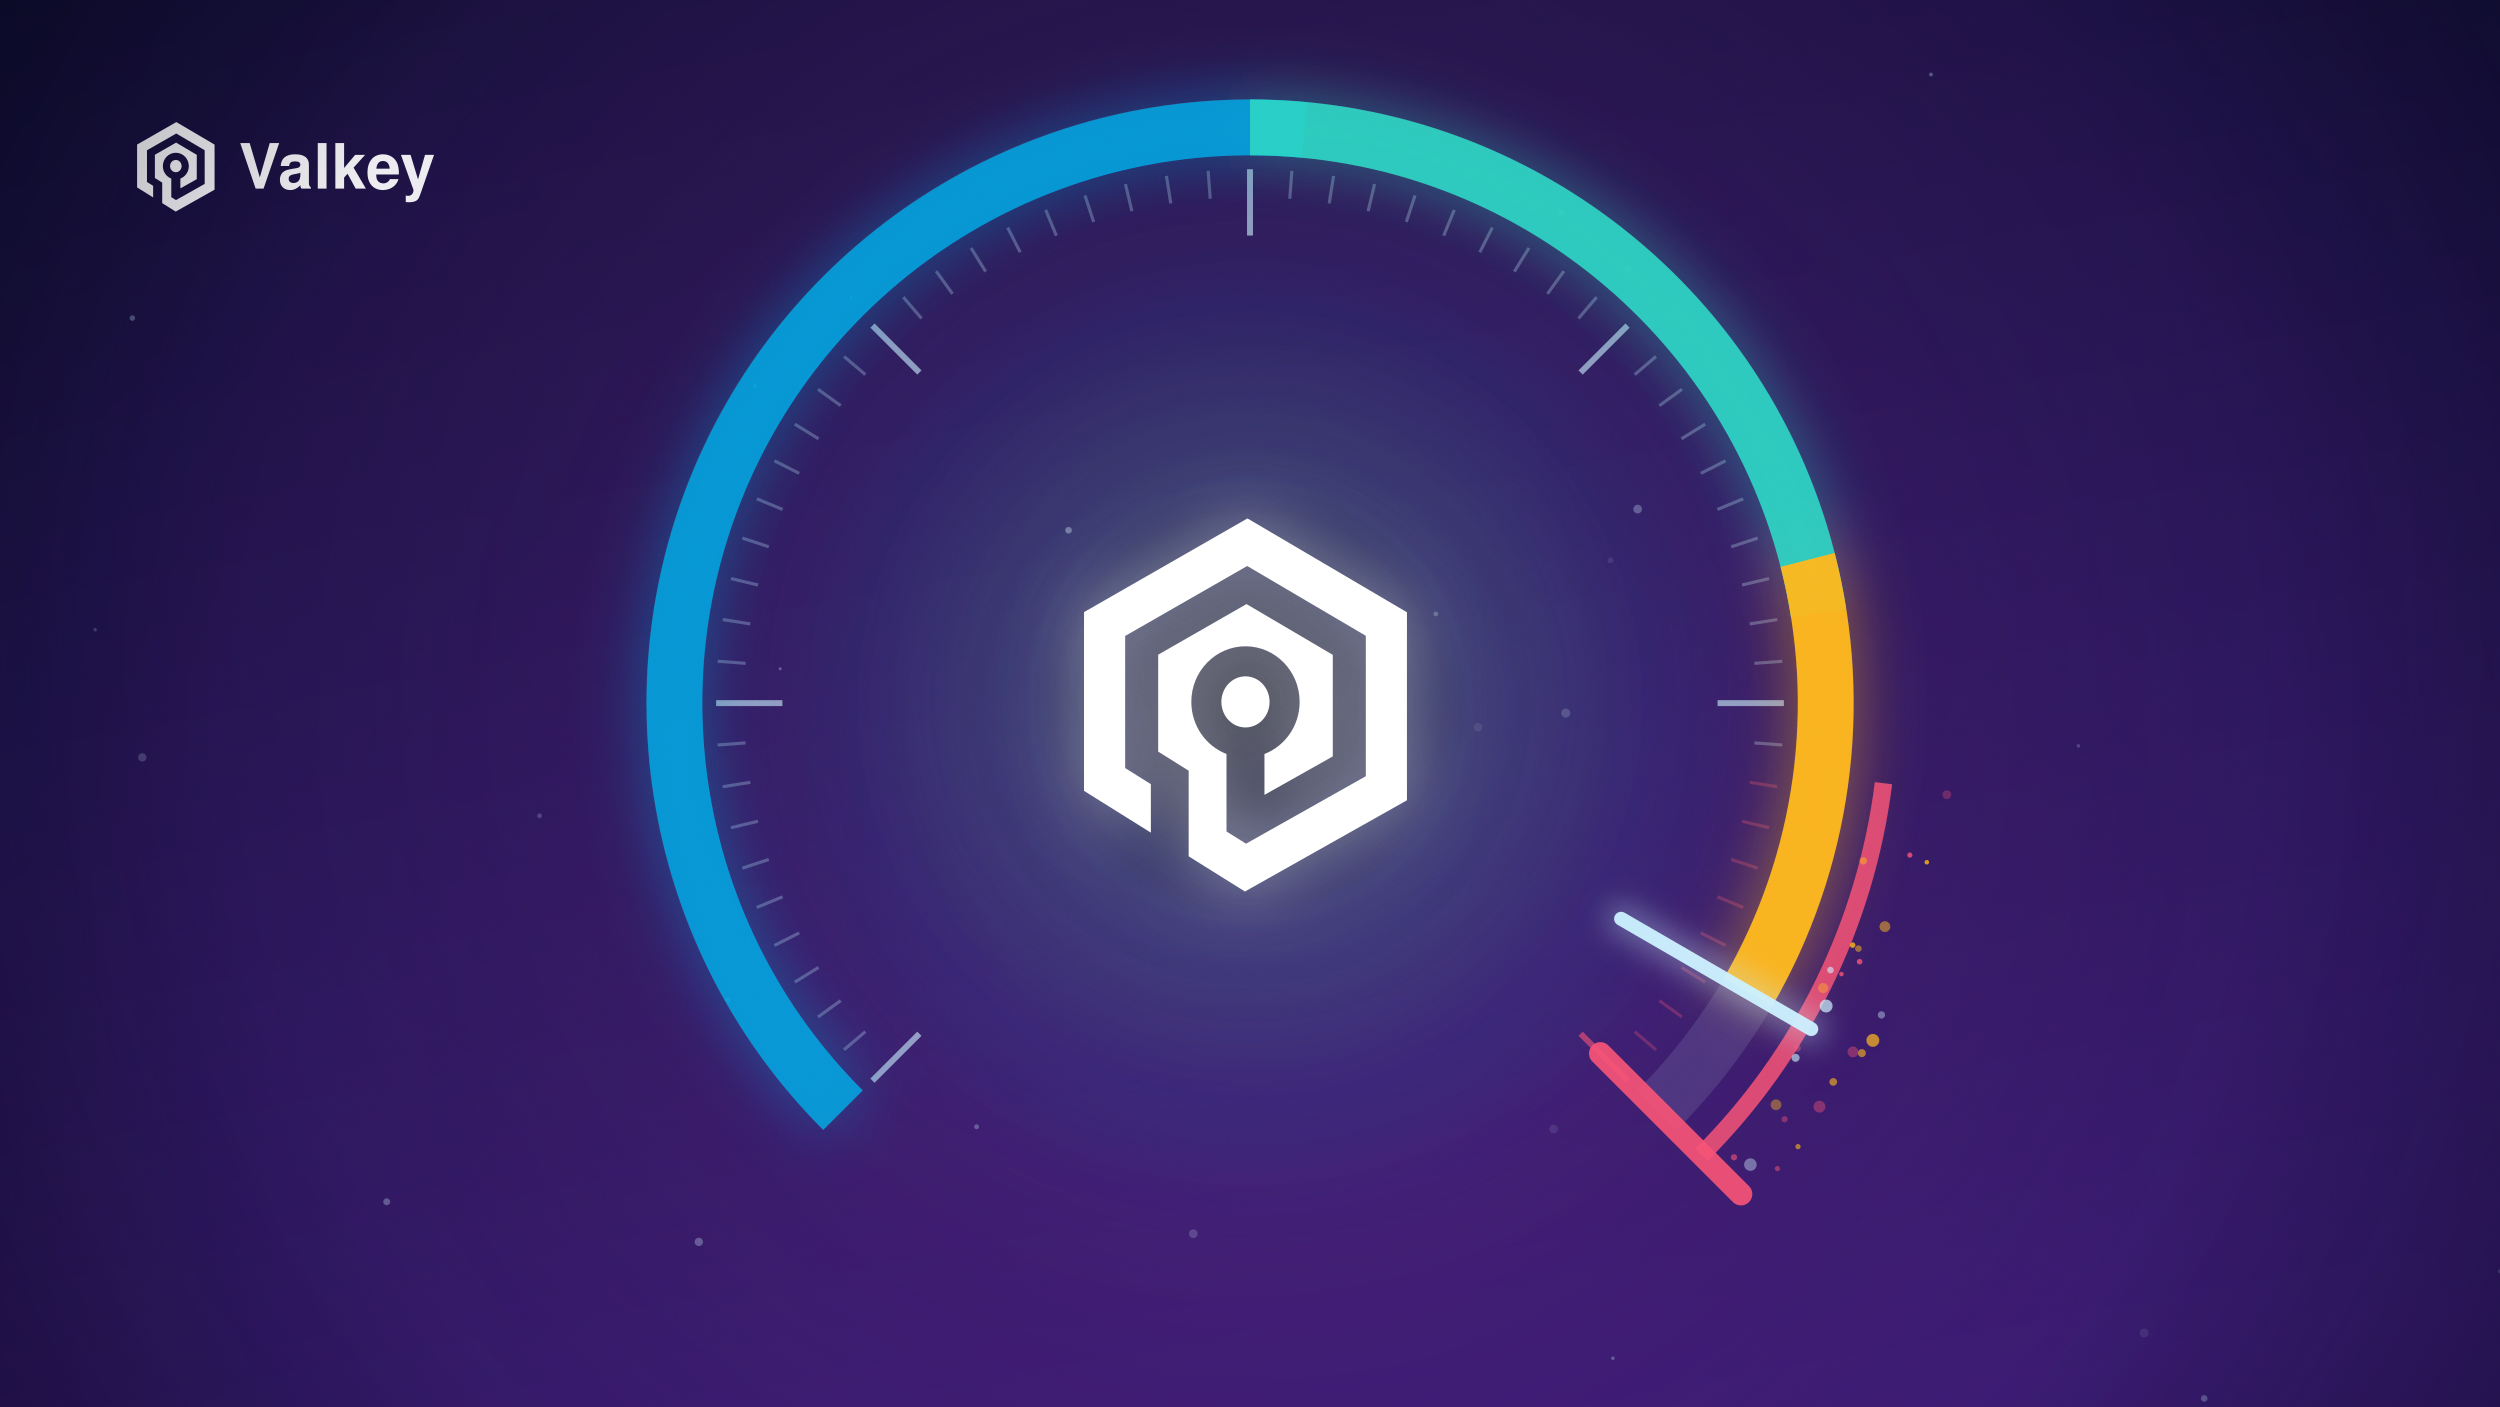
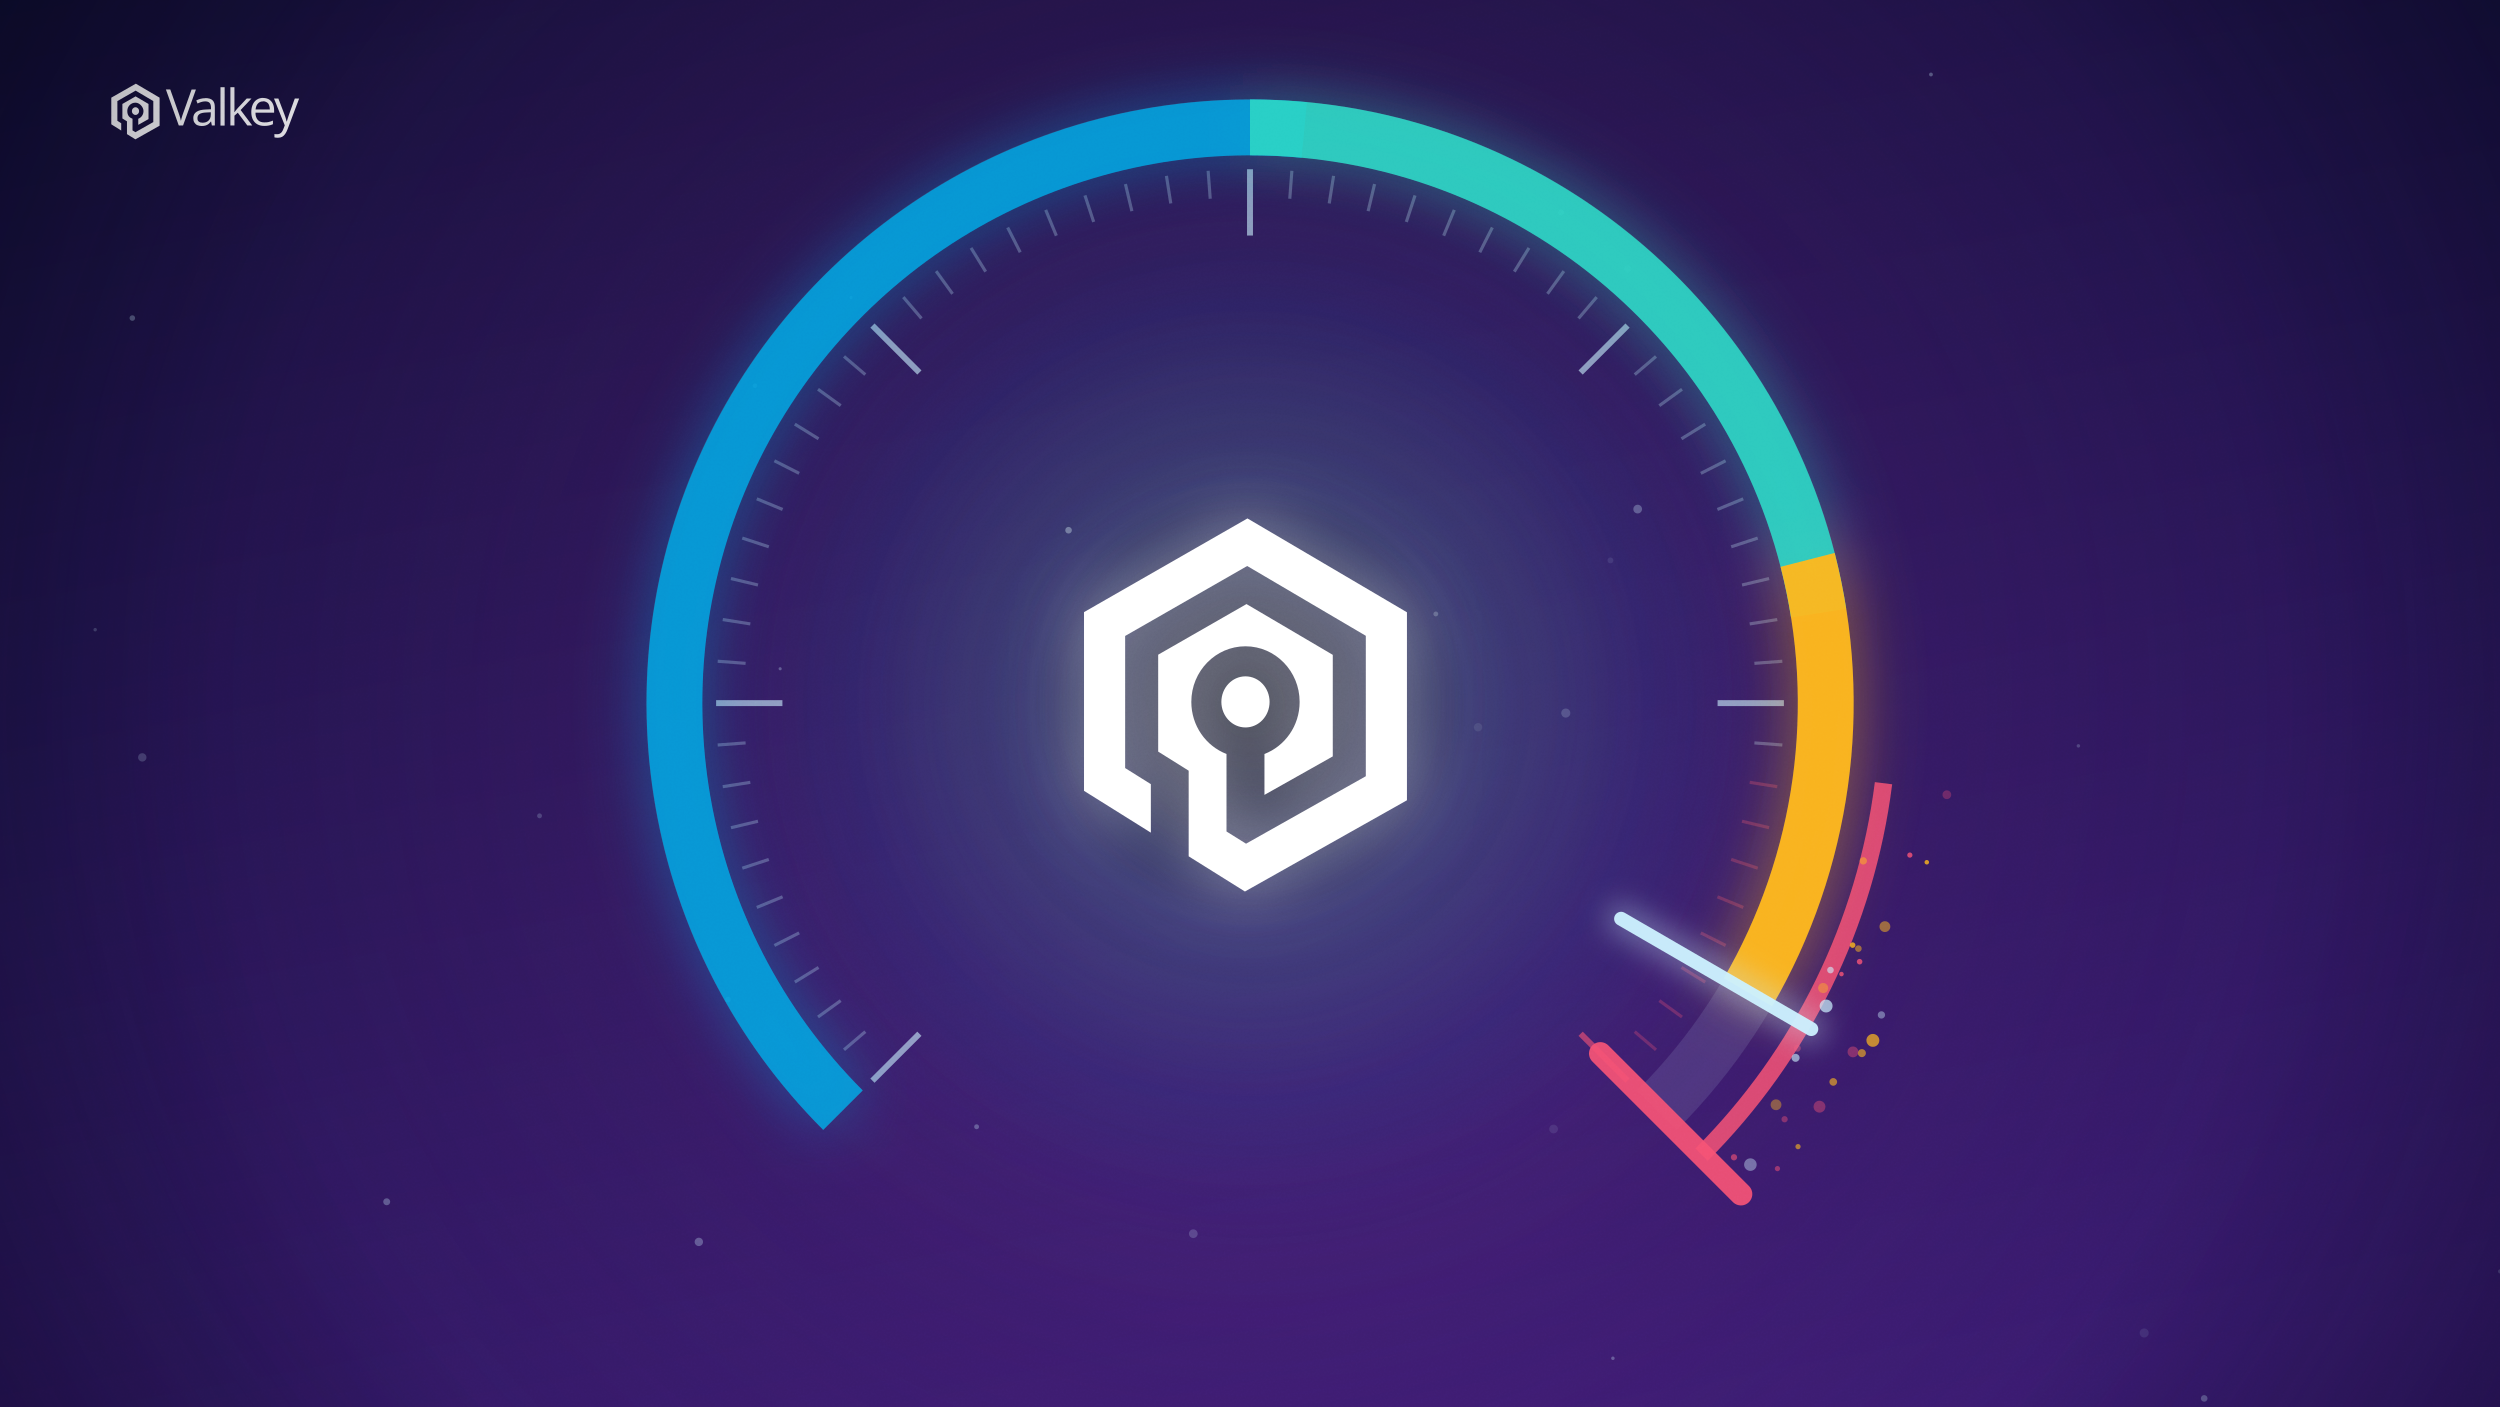
<svg xmlns="http://www.w3.org/2000/svg" width="1920" height="1080" viewBox="243.6 137 1432.8 806">
  <defs>
    <linearGradient id="sky" x1="0" y1="0" x2="0.32" y2="1">
      <stop offset="0" stop-color="#060A24" />
      <stop offset="0.48" stop-color="#171043" />
      <stop offset="1" stop-color="#301868" />
    </linearGradient>
    <radialGradient id="focus" gradientUnits="userSpaceOnUse" cx="960" cy="540" r="900">
      <stop offset="0" stop-color="#00A3E0" stop-opacity="0.42" />
      <stop offset="0.35" stop-color="#963CBD" stop-opacity="0.20" />
      <stop offset="1" stop-color="#963CBD" stop-opacity="0" />
    </radialGradient>
    <radialGradient id="vignette" gradientUnits="userSpaceOnUse" cx="960" cy="540" r="1180">
      <stop offset="0.5" stop-color="#03040F" stop-opacity="0" />
      <stop offset="1" stop-color="#03040F" stop-opacity="0.8" />
    </radialGradient>
    <radialGradient id="scrim">
      <stop offset="0" stop-color="#060A24" stop-opacity="0.72" />
      <stop offset="0.6" stop-color="#060A24" stop-opacity="0.45" />
      <stop offset="1" stop-color="#060A24" stop-opacity="0" />
    </radialGradient>
    <filter id="grain" x="0" y="0" width="100%" height="100%">
      <feTurbulence type="fractalNoise" baseFrequency="0.85" numOctaves="4" stitchTiles="stitch" />
      <feColorMatrix type="saturate" values="0" />
    </filter>
    <radialGradient id="h-cyan">
      <stop offset="0" stop-color="#46BDE9" stop-opacity="0.75" />
      <stop offset="0.4" stop-color="#46BDE9" stop-opacity="0.22" />
      <stop offset="1" stop-color="#46BDE9" stop-opacity="0" />
    </radialGradient>
    <radialGradient id="h-ice">
      <stop offset="0" stop-color="#CCF1FF" stop-opacity="0.75" />
      <stop offset="0.4" stop-color="#CCF1FF" stop-opacity="0.22" />
      <stop offset="1" stop-color="#CCF1FF" stop-opacity="0" />
    </radialGradient>
    <radialGradient id="h-mint">
      <stop offset="0" stop-color="#2CD5C4" stop-opacity="0.75" />
      <stop offset="0.4" stop-color="#2CD5C4" stop-opacity="0.22" />
      <stop offset="1" stop-color="#2CD5C4" stop-opacity="0" />
    </radialGradient>
    <radialGradient id="h-coral">
      <stop offset="0" stop-color="#F65275" stop-opacity="0.75" />
      <stop offset="0.4" stop-color="#F65275" stop-opacity="0.22" />
      <stop offset="1" stop-color="#F65275" stop-opacity="0" />
    </radialGradient>
    <radialGradient id="h-violet">
      <stop offset="0" stop-color="#963CBD" stop-opacity="0.75" />
      <stop offset="0.4" stop-color="#963CBD" stop-opacity="0.22" />
      <stop offset="1" stop-color="#963CBD" stop-opacity="0" />
    </radialGradient>
    <radialGradient id="h-gold">
      <stop offset="0" stop-color="#FFB81C" stop-opacity="0.75" />
      <stop offset="0.4" stop-color="#FFB81C" stop-opacity="0.22" />
      <stop offset="1" stop-color="#FFB81C" stop-opacity="0" />
    </radialGradient>
    <filter id="blur3" x="-70%" y="-70%" width="240%" height="240%">
      <feGaussianBlur stdDeviation="3" />
    </filter>
    <filter id="blur8" x="-70%" y="-70%" width="240%" height="240%">
      <feGaussianBlur stdDeviation="8" />
    </filter>
    <filter id="blur18" x="-70%" y="-70%" width="240%" height="240%">
      <feGaussianBlur stdDeviation="18" />
    </filter>
    <filter id="blur40" x="-70%" y="-70%" width="240%" height="240%">
      <feGaussianBlur stdDeviation="40" />
    </filter>
  </defs>
  <rect width="1920" height="1080" fill="url(#sky)" />
  <rect width="1920" height="1080" fill="url(#focus)" />
  <g>
    <circle cx="927.5" cy="844.1" r="2.5" fill="#CCF1FF" opacity="0.2" />
    <circle cx="731.3" cy="307.5" r="0.9" fill="#CCF1FF" opacity="0.3" />
    <circle cx="1676.5" cy="865.7" r="1.2" fill="#CCF1FF" opacity="0.2" />
    <circle cx="1090.7" cy="553.8" r="2.4" fill="#CCF1FF" opacity="0.1" />
    <circle cx="465.2" cy="825.8" r="2" fill="#CCF1FF" opacity="0.3" />
    <circle cx="1726.7" cy="204.4" r="2.3" fill="#CCF1FF" opacity="0.4" />
    <circle cx="89.4" cy="524.2" r="2" fill="#CCF1FF" opacity="0.2" />
    <circle cx="1766.4" cy="68.2" r="1.1" fill="#CCF1FF" opacity="0.2" />
    <circle cx="0.1" cy="303.6" r="1.8" fill="#CCF1FF" opacity="0.1" />
    <circle cx="319.4" cy="319.3" r="1.6" fill="#CCF1FF" opacity="0.3" />
    <circle cx="1679.7" cy="482.5" r="2.6" fill="#CCF1FF" opacity="0.2" />
    <circle cx="1134" cy="784.1" r="2.5" fill="#CCF1FF" opacity="0.1" />
    <circle cx="1699" cy="306.6" r="2.3" fill="#CCF1FF" opacity="0.1" />
    <circle cx="298.1" cy="497.9" r="1" fill="#CCF1FF" opacity="0.2" />
    <circle cx="1472.5" cy="901" r="2.6" fill="#CCF1FF" opacity="0.1" />
    <circle cx="690.7" cy="520.3" r="0.9" fill="#CCF1FF" opacity="0.3" />
    <circle cx="162.2" cy="784.8" r="0.9" fill="#CCF1FF" opacity="0.1" />
    <circle cx="1469.1" cy="964.7" r="2.6" fill="#CCF1FF" opacity="0.3" />
    <circle cx="1915.7" cy="42.6" r="2.5" fill="#CCF1FF" opacity="0.2" />
    <circle cx="451.2" cy="980.8" r="2.7" fill="#CCF1FF" opacity="0.3" />
    <circle cx="189.7" cy="876.4" r="2.3" fill="#CCF1FF" opacity="0.3" />
    <circle cx="1138.3" cy="258.8" r="1.7" fill="#CCF1FF" opacity="0.3" />
    <circle cx="1176.5" cy="291.2" r="2.1" fill="#CCF1FF" opacity="0.2" />
    <circle cx="1166.6" cy="458.2" r="1.7" fill="#CCF1FF" opacity="0.1" />
    <circle cx="660.8" cy="709.9" r="1.6" fill="#CCF1FF" opacity="0.3" />
    <circle cx="552.8" cy="604.6" r="1.4" fill="#CCF1FF" opacity="0.2" />
    <circle cx="146.6" cy="268.4" r="2.3" fill="#CCF1FF" opacity="0.2" />
    <circle cx="277.7" cy="956.2" r="2.6" fill="#CCF1FF" opacity="0.1" />
    <circle cx="1680.7" cy="589.4" r="1.5" fill="#CCF1FF" opacity="0.2" />
    <circle cx="1350.3" cy="179.7" r="1.1" fill="#CCF1FF" opacity="0.3" />
    <circle cx="1478" cy="1053.2" r="2.6" fill="#CCF1FF" opacity="0.2" />
    <circle cx="164.1" cy="197.5" r="1.9" fill="#CCF1FF" opacity="0.2" />
    <circle cx="95.3" cy="916.2" r="1.6" fill="#CCF1FF" opacity="0.3" />
    <circle cx="803.3" cy="782.8" r="1.4" fill="#CCF1FF" opacity="0.3" />
    <circle cx="1124.8" cy="1067.1" r="1.8" fill="#CCF1FF" opacity="0.3" />
    <circle cx="1434.8" cy="564.5" r="1" fill="#CCF1FF" opacity="0.2" />
    <circle cx="991.4" cy="535.9" r="2.4" fill="#CCF1FF" opacity="0.3" />
    <circle cx="1874.1" cy="888.8" r="1.6" fill="#CCF1FF" opacity="0.4" />
    <circle cx="31.8" cy="749.8" r="1.3" fill="#CCF1FF" opacity="0.3" />
    <circle cx="1563.8" cy="55.6" r="0.8" fill="#CCF1FF" opacity="0.2" />
    <circle cx="325.1" cy="571.1" r="2.4" fill="#CCF1FF" opacity="0.2" />
    <circle cx="1812.1" cy="954.2" r="2" fill="#CCF1FF" opacity="0.3" />
    <circle cx="1506.9" cy="938.5" r="1.9" fill="#CCF1FF" opacity="0.3" />
    <circle cx="685.5" cy="34.4" r="1.8" fill="#CCF1FF" opacity="0.2" />
    <circle cx="1751.6" cy="873.7" r="2.2" fill="#CCF1FF" opacity="0.1" />
    <circle cx="676.3" cy="358.1" r="1.3" fill="#CCF1FF" opacity="0.3" />
    <circle cx="1156.7" cy="53.1" r="2.3" fill="#CCF1FF" opacity="0.3" />
    <circle cx="1141" cy="545.7" r="2.6" fill="#CCF1FF" opacity="0.2" />
    <circle cx="856" cy="440.9" r="1.9" fill="#CCF1FF" opacity="0.4" />
    <circle cx="142.6" cy="23" r="1.1" fill="#CCF1FF" opacity="0.1" />
    <circle cx="1743.4" cy="489.6" r="1.4" fill="#CCF1FF" opacity="0.2" />
    <circle cx="1066.5" cy="488.9" r="1.4" fill="#CCF1FF" opacity="0.3" />
    <circle cx="644.1" cy="848.8" r="2.4" fill="#CCF1FF" opacity="0.3" />
    <circle cx="1182.2" cy="428.8" r="2.5" fill="#CCF1FF" opacity="0.3" />
    <circle cx="1168" cy="915.5" r="1" fill="#CCF1FF" opacity="0.3" />
  </g>
  <circle cx="960" cy="540" r="370" fill="url(#h-violet)" opacity="0.26" />
  <path d="M 726.7 773.3 A 330 330 0 1 1 1193.3 773.3" fill="none" stroke="#CCF1FF" stroke-width="32" opacity="0.12" />
  <g>
    <line x1="743.6" y1="756.4" x2="770.5" y2="729.5" stroke="#CCF1FF" stroke-width="3.4" opacity="0.6" />
    <line x1="727.3" y1="738.7" x2="739.5" y2="728.3" stroke="#CCF1FF" stroke-width="1.8" opacity="0.28" />
    <line x1="712.4" y1="719.9" x2="725.4" y2="710.5" stroke="#CCF1FF" stroke-width="1.8" opacity="0.28" />
    <line x1="699.1" y1="699.9" x2="712.7" y2="691.5" stroke="#CCF1FF" stroke-width="1.8" opacity="0.28" />
    <line x1="687.4" y1="678.9" x2="701.6" y2="671.7" stroke="#CCF1FF" stroke-width="1.8" opacity="0.28" />
    <line x1="677.3" y1="657.1" x2="692.1" y2="651" stroke="#CCF1FF" stroke-width="1.8" opacity="0.28" />
    <line x1="669" y1="634.6" x2="684.2" y2="629.6" stroke="#CCF1FF" stroke-width="1.8" opacity="0.28" />
    <line x1="662.5" y1="611.4" x2="678" y2="607.7" stroke="#CCF1FF" stroke-width="1.8" opacity="0.28" />
    <line x1="657.8" y1="587.9" x2="673.6" y2="585.4" stroke="#CCF1FF" stroke-width="1.8" opacity="0.28" />
    <line x1="654.9" y1="564" x2="670.9" y2="562.8" stroke="#CCF1FF" stroke-width="1.8" opacity="0.28" />
    <line x1="654" y1="540" x2="692" y2="540" stroke="#CCF1FF" stroke-width="3.4" opacity="0.6" />
    <line x1="654.9" y1="516" x2="670.9" y2="517.2" stroke="#CCF1FF" stroke-width="1.8" opacity="0.28" />
    <line x1="657.8" y1="492.1" x2="673.6" y2="494.6" stroke="#CCF1FF" stroke-width="1.8" opacity="0.28" />
    <line x1="662.5" y1="468.6" x2="678" y2="472.3" stroke="#CCF1FF" stroke-width="1.8" opacity="0.28" />
    <line x1="669" y1="445.4" x2="684.2" y2="450.4" stroke="#CCF1FF" stroke-width="1.8" opacity="0.28" />
    <line x1="677.3" y1="422.9" x2="692.1" y2="429" stroke="#CCF1FF" stroke-width="1.8" opacity="0.28" />
    <line x1="687.4" y1="401.1" x2="701.6" y2="408.3" stroke="#CCF1FF" stroke-width="1.8" opacity="0.28" />
    <line x1="699.1" y1="380.1" x2="712.7" y2="388.5" stroke="#CCF1FF" stroke-width="1.8" opacity="0.28" />
    <line x1="712.4" y1="360.1" x2="725.4" y2="369.5" stroke="#CCF1FF" stroke-width="1.8" opacity="0.28" />
    <line x1="727.3" y1="341.3" x2="739.5" y2="351.7" stroke="#CCF1FF" stroke-width="1.8" opacity="0.28" />
    <line x1="743.6" y1="323.6" x2="770.5" y2="350.5" stroke="#CCF1FF" stroke-width="3.4" opacity="0.6" />
    <line x1="761.3" y1="307.3" x2="771.7" y2="319.5" stroke="#CCF1FF" stroke-width="1.8" opacity="0.28" />
    <line x1="780.1" y1="292.4" x2="789.5" y2="305.4" stroke="#CCF1FF" stroke-width="1.8" opacity="0.28" />
    <line x1="800.1" y1="279.1" x2="808.5" y2="292.7" stroke="#CCF1FF" stroke-width="1.8" opacity="0.28" />
    <line x1="821.1" y1="267.4" x2="828.3" y2="281.6" stroke="#CCF1FF" stroke-width="1.8" opacity="0.28" />
    <line x1="842.9" y1="257.3" x2="849" y2="272.1" stroke="#CCF1FF" stroke-width="1.8" opacity="0.28" />
    <line x1="865.4" y1="249" x2="870.4" y2="264.2" stroke="#CCF1FF" stroke-width="1.8" opacity="0.28" />
    <line x1="888.6" y1="242.5" x2="892.3" y2="258" stroke="#CCF1FF" stroke-width="1.8" opacity="0.28" />
    <line x1="912.1" y1="237.8" x2="914.6" y2="253.6" stroke="#CCF1FF" stroke-width="1.8" opacity="0.28" />
    <line x1="936" y1="234.9" x2="937.2" y2="250.9" stroke="#CCF1FF" stroke-width="1.8" opacity="0.28" />
    <line x1="960" y1="234" x2="960" y2="272" stroke="#CCF1FF" stroke-width="3.4" opacity="0.6" />
    <line x1="984" y1="234.9" x2="982.8" y2="250.9" stroke="#CCF1FF" stroke-width="1.8" opacity="0.28" />
    <line x1="1007.9" y1="237.8" x2="1005.4" y2="253.6" stroke="#CCF1FF" stroke-width="1.8" opacity="0.28" />
    <line x1="1031.4" y1="242.5" x2="1027.7" y2="258" stroke="#CCF1FF" stroke-width="1.8" opacity="0.28" />
    <line x1="1054.6" y1="249" x2="1049.6" y2="264.2" stroke="#CCF1FF" stroke-width="1.8" opacity="0.28" />
    <line x1="1077.1" y1="257.3" x2="1071" y2="272.1" stroke="#CCF1FF" stroke-width="1.8" opacity="0.28" />
    <line x1="1098.9" y1="267.4" x2="1091.7" y2="281.6" stroke="#CCF1FF" stroke-width="1.8" opacity="0.28" />
    <line x1="1119.9" y1="279.1" x2="1111.5" y2="292.7" stroke="#CCF1FF" stroke-width="1.8" opacity="0.28" />
    <line x1="1139.9" y1="292.4" x2="1130.5" y2="305.4" stroke="#CCF1FF" stroke-width="1.8" opacity="0.28" />
    <line x1="1158.7" y1="307.3" x2="1148.3" y2="319.5" stroke="#CCF1FF" stroke-width="1.8" opacity="0.28" />
    <line x1="1176.4" y1="323.6" x2="1149.5" y2="350.5" stroke="#CCF1FF" stroke-width="3.4" opacity="0.6" />
    <line x1="1192.7" y1="341.3" x2="1180.5" y2="351.7" stroke="#CCF1FF" stroke-width="1.8" opacity="0.28" />
    <line x1="1207.6" y1="360.1" x2="1194.6" y2="369.5" stroke="#CCF1FF" stroke-width="1.8" opacity="0.28" />
    <line x1="1220.9" y1="380.1" x2="1207.3" y2="388.5" stroke="#CCF1FF" stroke-width="1.8" opacity="0.28" />
    <line x1="1232.6" y1="401.1" x2="1218.4" y2="408.3" stroke="#CCF1FF" stroke-width="1.8" opacity="0.28" />
    <line x1="1242.7" y1="422.9" x2="1227.9" y2="429" stroke="#CCF1FF" stroke-width="1.8" opacity="0.28" />
    <line x1="1251" y1="445.4" x2="1235.8" y2="450.4" stroke="#CCF1FF" stroke-width="1.8" opacity="0.28" />
    <line x1="1257.5" y1="468.6" x2="1242" y2="472.3" stroke="#CCF1FF" stroke-width="1.8" opacity="0.28" />
    <line x1="1262.2" y1="492.1" x2="1246.4" y2="494.6" stroke="#CCF1FF" stroke-width="1.8" opacity="0.28" />
    <line x1="1265.1" y1="516" x2="1249.1" y2="517.2" stroke="#CCF1FF" stroke-width="1.8" opacity="0.28" />
    <line x1="1266" y1="540" x2="1228" y2="540" stroke="#CCF1FF" stroke-width="3.4" opacity="0.6" />
    <line x1="1265.1" y1="564" x2="1249.1" y2="562.8" stroke="#CCF1FF" stroke-width="1.8" opacity="0.28" />
    <line x1="1262.2" y1="587.9" x2="1246.4" y2="585.4" stroke="#F65275" stroke-width="1.8" opacity="0.28" />
    <line x1="1257.5" y1="611.4" x2="1242" y2="607.7" stroke="#F65275" stroke-width="1.8" opacity="0.28" />
    <line x1="1251" y1="634.6" x2="1235.8" y2="629.6" stroke="#F65275" stroke-width="1.8" opacity="0.28" />
    <line x1="1242.7" y1="657.1" x2="1227.9" y2="651" stroke="#F65275" stroke-width="1.8" opacity="0.28" />
    <line x1="1232.6" y1="678.9" x2="1218.4" y2="671.7" stroke="#F65275" stroke-width="1.8" opacity="0.28" />
    <line x1="1220.9" y1="699.9" x2="1207.3" y2="691.5" stroke="#F65275" stroke-width="1.8" opacity="0.28" />
    <line x1="1207.6" y1="719.9" x2="1194.6" y2="710.5" stroke="#F65275" stroke-width="1.8" opacity="0.28" />
    <line x1="1192.7" y1="738.7" x2="1180.5" y2="728.3" stroke="#F65275" stroke-width="1.8" opacity="0.28" />
    <line x1="1176.4" y1="756.4" x2="1149.5" y2="729.5" stroke="#F65275" stroke-width="3.4" opacity="0.6" />
  </g>
  <g opacity="0.5" filter="url(#blur18)">
    <path d="M 726.7 773.3 A 330 330 0 0 1 991.1 211.5" fill="none" stroke="#00A3E0" stroke-width="32" opacity="0.85" />
    <path d="M 960 210 A 330 330 0 0 1 1285.9 488.4" fill="none" stroke="#2CD5C4" stroke-width="32" opacity="0.9" />
    <path d="M 1279.6 457.9 A 330 330 0 0 1 1245.4 705.7" fill="none" stroke="#FFB81C" stroke-width="32" opacity="0.95" />
  </g>
  <g>
    <path d="M 726.7 773.3 A 330 330 0 0 1 991.1 211.5" fill="none" stroke="#00A3E0" stroke-width="32" opacity="0.85" />
    <path d="M 960 210 A 330 330 0 0 1 1285.9 488.4" fill="none" stroke="#2CD5C4" stroke-width="32" opacity="0.9" />
    <path d="M 1279.6 457.9 A 330 330 0 0 1 1245.4 705.7" fill="none" stroke="#FFB81C" stroke-width="32" opacity="0.95" />
  </g>
  <path d="M 1323.1 585.9 A 366 366 0 0 1 1218.8 798.8" fill="none" stroke="#F65275" stroke-width="10" opacity="0.85" />
  <g>
    <circle cx="1274.1" cy="794.2" r="1.5" fill="#FFB81C" opacity="0.6" />
    <circle cx="1292.7" cy="693" r="1.9" fill="#CCF1FF" opacity="0.6" />
    <circle cx="1309.4" cy="688.2" r="1.6" fill="#F65275" opacity="0.8" />
    <circle cx="1338.2" cy="627.1" r="1.5" fill="#F65275" opacity="0.8" />
    <circle cx="1273.7" cy="737.8" r="2" fill="#F65275" opacity="0.4" />
    <circle cx="1359.4" cy="592.5" r="2.5" fill="#F65275" opacity="0.3" />
    <circle cx="1305.4" cy="678.7" r="1.6" fill="#FFB81C" opacity="0.8" />
    <circle cx="1237.4" cy="800.3" r="1.8" fill="#F65275" opacity="0.6" />
    <circle cx="1311.5" cy="630.4" r="2.1" fill="#FFB81C" opacity="0.5" />
    <circle cx="1323.9" cy="668.1" r="3.1" fill="#FFB81C" opacity="0.5" />
    <circle cx="1308.7" cy="680.7" r="1.9" fill="#FFB81C" opacity="0.5" />
    <circle cx="1266.4" cy="778.5" r="1.8" fill="#F65275" opacity="0.4" />
    <circle cx="1290.2" cy="713.6" r="3.7" fill="#CCF1FF" opacity="0.7" />
    <circle cx="1261.5" cy="770.2" r="3.1" fill="#FFB81C" opacity="0.4" />
    <circle cx="1310.7" cy="740.6" r="2.3" fill="#FFB81C" opacity="0.6" />
    <circle cx="1272.7" cy="743.3" r="2.3" fill="#CCF1FF" opacity="0.6" />
    <circle cx="1294.3" cy="757.1" r="2.2" fill="#FFB81C" opacity="0.6" />
    <circle cx="1305.6" cy="739.9" r="3.1" fill="#F65275" opacity="0.4" />
    <circle cx="1321.9" cy="718.7" r="2.1" fill="#CCF1FF" opacity="0.4" />
    <circle cx="1317" cy="733.3" r="3.7" fill="#FFB81C" opacity="0.7" />
    <circle cx="1286.4" cy="771.3" r="3.4" fill="#F65275" opacity="0.4" />
    <circle cx="1262.3" cy="806.8" r="1.5" fill="#F65275" opacity="0.5" />
    <circle cx="1288.5" cy="703.3" r="2.9" fill="#FFB81C" opacity="0.4" />
    <circle cx="1246.8" cy="804.5" r="3.6" fill="#CCF1FF" opacity="0.4" />
    <circle cx="1347.9" cy="631.2" r="1.3" fill="#FFB81C" opacity="0.8" />
    <circle cx="1299" cy="695.3" r="1.3" fill="#F65275" opacity="0.8" />
  </g>
  <line x1="1160.8" y1="740.8" x2="1241.4" y2="821.4" stroke="#F65275" stroke-width="13" stroke-linecap="round" opacity="0.92" />
  <line x1="1172.7" y1="663.6" x2="1281.7" y2="726.8" stroke="#CCF1FF" stroke-width="17" stroke-linecap="round" opacity="0.35" filter="url(#blur8)" />
  <line x1="1172.7" y1="663.6" x2="1281.7" y2="726.8" stroke="#CCF1FF" stroke-width="8" stroke-linecap="round" opacity="0.95" />
  <circle cx="960" cy="540" r="230" fill="url(#h-gold)" opacity="0.45" />
  <circle cx="960" cy="540" r="126" fill="url(#scrim)" />
  <g filter="url(#blur18)" opacity="0.5">
    <g transform="translate(861.8 428) scale(3.0685)">
      <path d="M 13.482 60.695 L 0.998 52.884 L 0.998 19.503 L 31.528 2.001 L 61.318 19.532 L 61.318 54.645 L 31.055 71.689 L 20.548 65.116 L 20.548 51.041 L 20.548 49.12 L 14.852 45.556 L 14.852 27.453 L 31.346 17.997 L 47.464 27.482 L 47.464 46.451 L 34.703 53.638 L 34.703 45.999 C 38.529 44.526 41.274 40.739 41.274 36.27 C 41.274 30.511 36.713 25.884 31.158 25.884 C 25.603 25.884 21.042 30.511 21.042 36.27 C 21.042 40.739 23.787 44.526 27.612 45.999 L 27.612 60.474 L 31.261 62.756 L 53.635 50.155 L 53.635 23.925 L 31.477 10.885 L 8.681 23.954 L 8.681 48.629 L 13.482 51.633 L 13.482 60.695 Z M 31.158 31.498 C 33.672 31.498 35.66 33.664 35.66 36.27 C 35.66 38.877 33.672 41.043 31.158 41.043 C 28.644 41.043 26.656 38.877 26.656 36.27 C 26.656 33.664 28.644 31.498 31.158 31.498 Z" fill="#FFFFFF" fill-rule="evenodd" />
    </g>
  </g>
  <g>
    <g transform="translate(861.8 428) scale(3.0685)">
      <path d="M 13.482 60.695 L 0.998 52.884 L 0.998 19.503 L 31.528 2.001 L 61.318 19.532 L 61.318 54.645 L 31.055 71.689 L 20.548 65.116 L 20.548 51.041 L 20.548 49.12 L 14.852 45.556 L 14.852 27.453 L 31.346 17.997 L 47.464 27.482 L 47.464 46.451 L 34.703 53.638 L 34.703 45.999 C 38.529 44.526 41.274 40.739 41.274 36.27 C 41.274 30.511 36.713 25.884 31.158 25.884 C 25.603 25.884 21.042 30.511 21.042 36.27 C 21.042 40.739 23.787 44.526 27.612 45.999 L 27.612 60.474 L 31.261 62.756 L 53.635 50.155 L 53.635 23.925 L 31.477 10.885 L 8.681 23.954 L 8.681 48.629 L 13.482 51.633 L 13.482 60.695 Z M 31.158 31.498 C 33.672 31.498 35.66 33.664 35.66 36.27 C 35.66 38.877 33.672 41.043 31.158 41.043 C 28.644 41.043 26.656 38.877 26.656 36.27 C 26.656 33.664 28.644 31.498 31.158 31.498 Z" fill="#FFFFFF" fill-rule="evenodd" />
    </g>
  </g>
  <g opacity="0.92">
-     <g transform="translate(321.4 205.5) scale(0.736)">
-       <path d="M 13.482 60.695 L 0.998 52.884 L 0.998 19.503 L 31.528 2.001 L 61.318 19.532 L 61.318 54.645 L 31.055 71.689 L 20.548 65.116 L 20.548 51.041 L 20.548 49.12 L 14.852 45.556 L 14.852 27.453 L 31.346 17.997 L 47.464 27.482 L 47.464 46.451 L 34.703 53.638 L 34.703 45.999 C 38.529 44.526 41.274 40.739 41.274 36.27 C 41.274 30.511 36.713 25.884 31.158 25.884 C 25.603 25.884 21.042 30.511 21.042 36.27 C 21.042 40.739 23.787 44.526 27.612 45.999 L 27.612 60.474 L 31.261 62.756 L 53.635 50.155 L 53.635 23.925 L 31.477 10.885 L 8.681 23.954 L 8.681 48.629 L 13.482 51.633 L 13.482 60.695 Z M 31.158 31.498 C 33.672 31.498 35.66 33.664 35.66 36.27 C 35.66 38.877 33.672 41.043 31.158 41.043 C 28.644 41.043 26.656 38.877 26.656 36.27 C 26.656 33.664 28.644 31.498 31.158 31.498 Z" fill="#FFFFFF" fill-rule="evenodd" />
+     <g transform="translate(303.8 181.3) scale(0.61112)">
+       <path d="M15.2,50l-9.4-5.9v-25L28.8,6l22.3,13.1v26.3l-22.7,12.8-7.9-4.9v-12l-4.3-2.7v-13.6l12.4-7.1,12.1,7.1v14.2l-9.6,5.4v-5.7c2.9-1.1,4.9-3.9,4.9-7.3s-3.4-7.8-7.6-7.8-7.6,3.5-7.6,7.8,2.1,6.2,4.9,7.3v10.9l2.7,1.7,16.8-9.5v-19.7l-16.6-9.8-17.1,9.8v18.5l3.6,2.3v6.8ZM28.5,28.1c1.9,0,3.4,1.6,3.4,3.6s-1.5,3.6-3.4,3.6-3.4-1.6-3.4-3.6,1.5-3.6,3.4-3.6Z" fill="#FFFFFF" fill-rule="evenodd" />
+       <path d="M85.2,11.4l-12.1,33.8h-4l-12.1-33.8h4.1l7.9,22.3c.3.9.6,1.8.9,2.6.3.8.5,1.6.7,2.4.2.8.4,1.5.5,2.2.2-.7.3-1.4.5-2.2.2-.8.4-1.6.7-2.4.3-.8.6-1.7.9-2.6l7.9-22.2h4.2Z" fill="#FFFFFF" />
+       <path d="M94,19.5c3,0,5.3.7,6.7,2,1.5,1.4,2.2,3.5,2.2,6.5v17.2h-2.8l-.7-3.7h-.2c-.7.9-1.4,1.7-2.2,2.3-.8.6-1.7,1.1-2.7,1.4-1,.3-2.2.5-3.7.5s-2.9-.3-4.1-.8c-1.2-.5-2.1-1.4-2.8-2.5-.7-1.1-1-2.5-1-4.2,0-2.5,1-4.5,3-5.8,2-1.4,5.1-2.1,9.2-2.2l4.4-.2v-1.5c0-2.2-.5-3.7-1.4-4.6-.9-.9-2.3-1.3-4-1.3-1.3,0-2.6.2-3.8.6-1.2.4-2.3.8-3.4,1.4l-1.2-2.9c1.1-.6,2.5-1.1,3.9-1.5,1.5-.4,3-.6,4.7-.6h0ZM99.1,32.8l-3.9.2c-3.2.1-5.4.6-6.7,1.5s-1.9,2.2-1.9,3.9.4,2.5,1.3,3.2c.9.7,2,1,3.5,1,2.3,0,4.1-.6,5.5-1.9s2.2-3.1,2.2-5.6v-2.3Z" fill="#FFFFFF" />
+       <path d="M112.1,45.3h-3.9V9.3h3.9v36Z" fill="#FFFFFF" />
+       <path d="M121.3,9.3v18.7c0,.6,0,1.4,0,2.3,0,.9,0,1.7-.1,2.3h.2c.3-.4.8-1,1.4-1.8.6-.8,1.2-1.4,1.6-1.9l8.4-9h4.5l-10.2,10.8,10.9,14.5h-4.6l-9-12-3.1,2.8v9.2h-3.8V9.3h3.8Z" fill="#FFFFFF" />
+       <path d="M148.2,19.4c2.2,0,4,.5,5.6,1.4,1.5,1,2.7,2.3,3.5,4,.8,1.7,1.2,3.7,1.2,6v2.4h-17.5c0,3,.8,5.2,2.2,6.8s3.5,2.3,6.1,2.3,3-.1,4.3-.4c1.2-.3,2.5-.7,3.8-1.3v3.4c-1.3.6-2.6,1-3.8,1.2-1.2.3-2.7.4-4.4.4-2.4,0-4.6-.5-6.4-1.5-1.8-1-3.2-2.5-4.2-4.4-1-1.9-1.5-4.3-1.5-7.1,0-2.7.5-5.1,1.4-7.1.9-2,2.2-3.5,3.9-4.6,1.7-1.1,3.7-1.6,5.9-1.6h0ZM148.2,22.6c-2.1,0-3.7.7-4.9,2-1.2,1.3-1.9,3.2-2.2,5.6h13.4c0-1.5-.3-2.8-.7-4-.4-1.2-1.1-2.1-2.1-2.7-.9-.6-2.1-1-3.6-1Z" fill="#FFFFFF" />
+       <path d="M158.4,19.9h4.1l5.6,14.7c.3.9.6,1.7.9,2.5.3.8.5,1.5.7,2.3.2.7.4,1.4.5,2.1h.2c.2-.8.5-1.8.9-3,.4-1.3.8-2.6,1.3-3.9l5.3-14.7h4.1l-11,29.1c-.6,1.6-1.3,2.9-2.1,4.1-.8,1.2-1.7,2-2.8,2.7-1.1.6-2.5.9-4,.9s-1.4,0-1.9-.1c-.6,0-1-.2-1.4-.3v-3.1c.3,0,.7.1,1.2.2.5,0,1,0,1.5,0,1,0,1.8-.2,2.5-.6.7-.4,1.3-.9,1.8-1.6.5-.7.9-1.5,1.3-2.5l1.4-3.6-10.2-25.4Z" fill="#FFFFFF" />
    </g>
-     <text x="380.4" y="245.1" fill="#FFFFFF" font-family="Helvetica Neue, Helvetica, Arial, sans-serif" font-size="35.8" font-weight="600" letter-spacing="0.4">Valkey</text>
  </g>
  <rect width="1920" height="1080" fill="url(#vignette)" />
  <rect width="1920" height="1080" filter="url(#grain)" opacity="0.055" style="mix-blend-mode:overlay" />
</svg>
